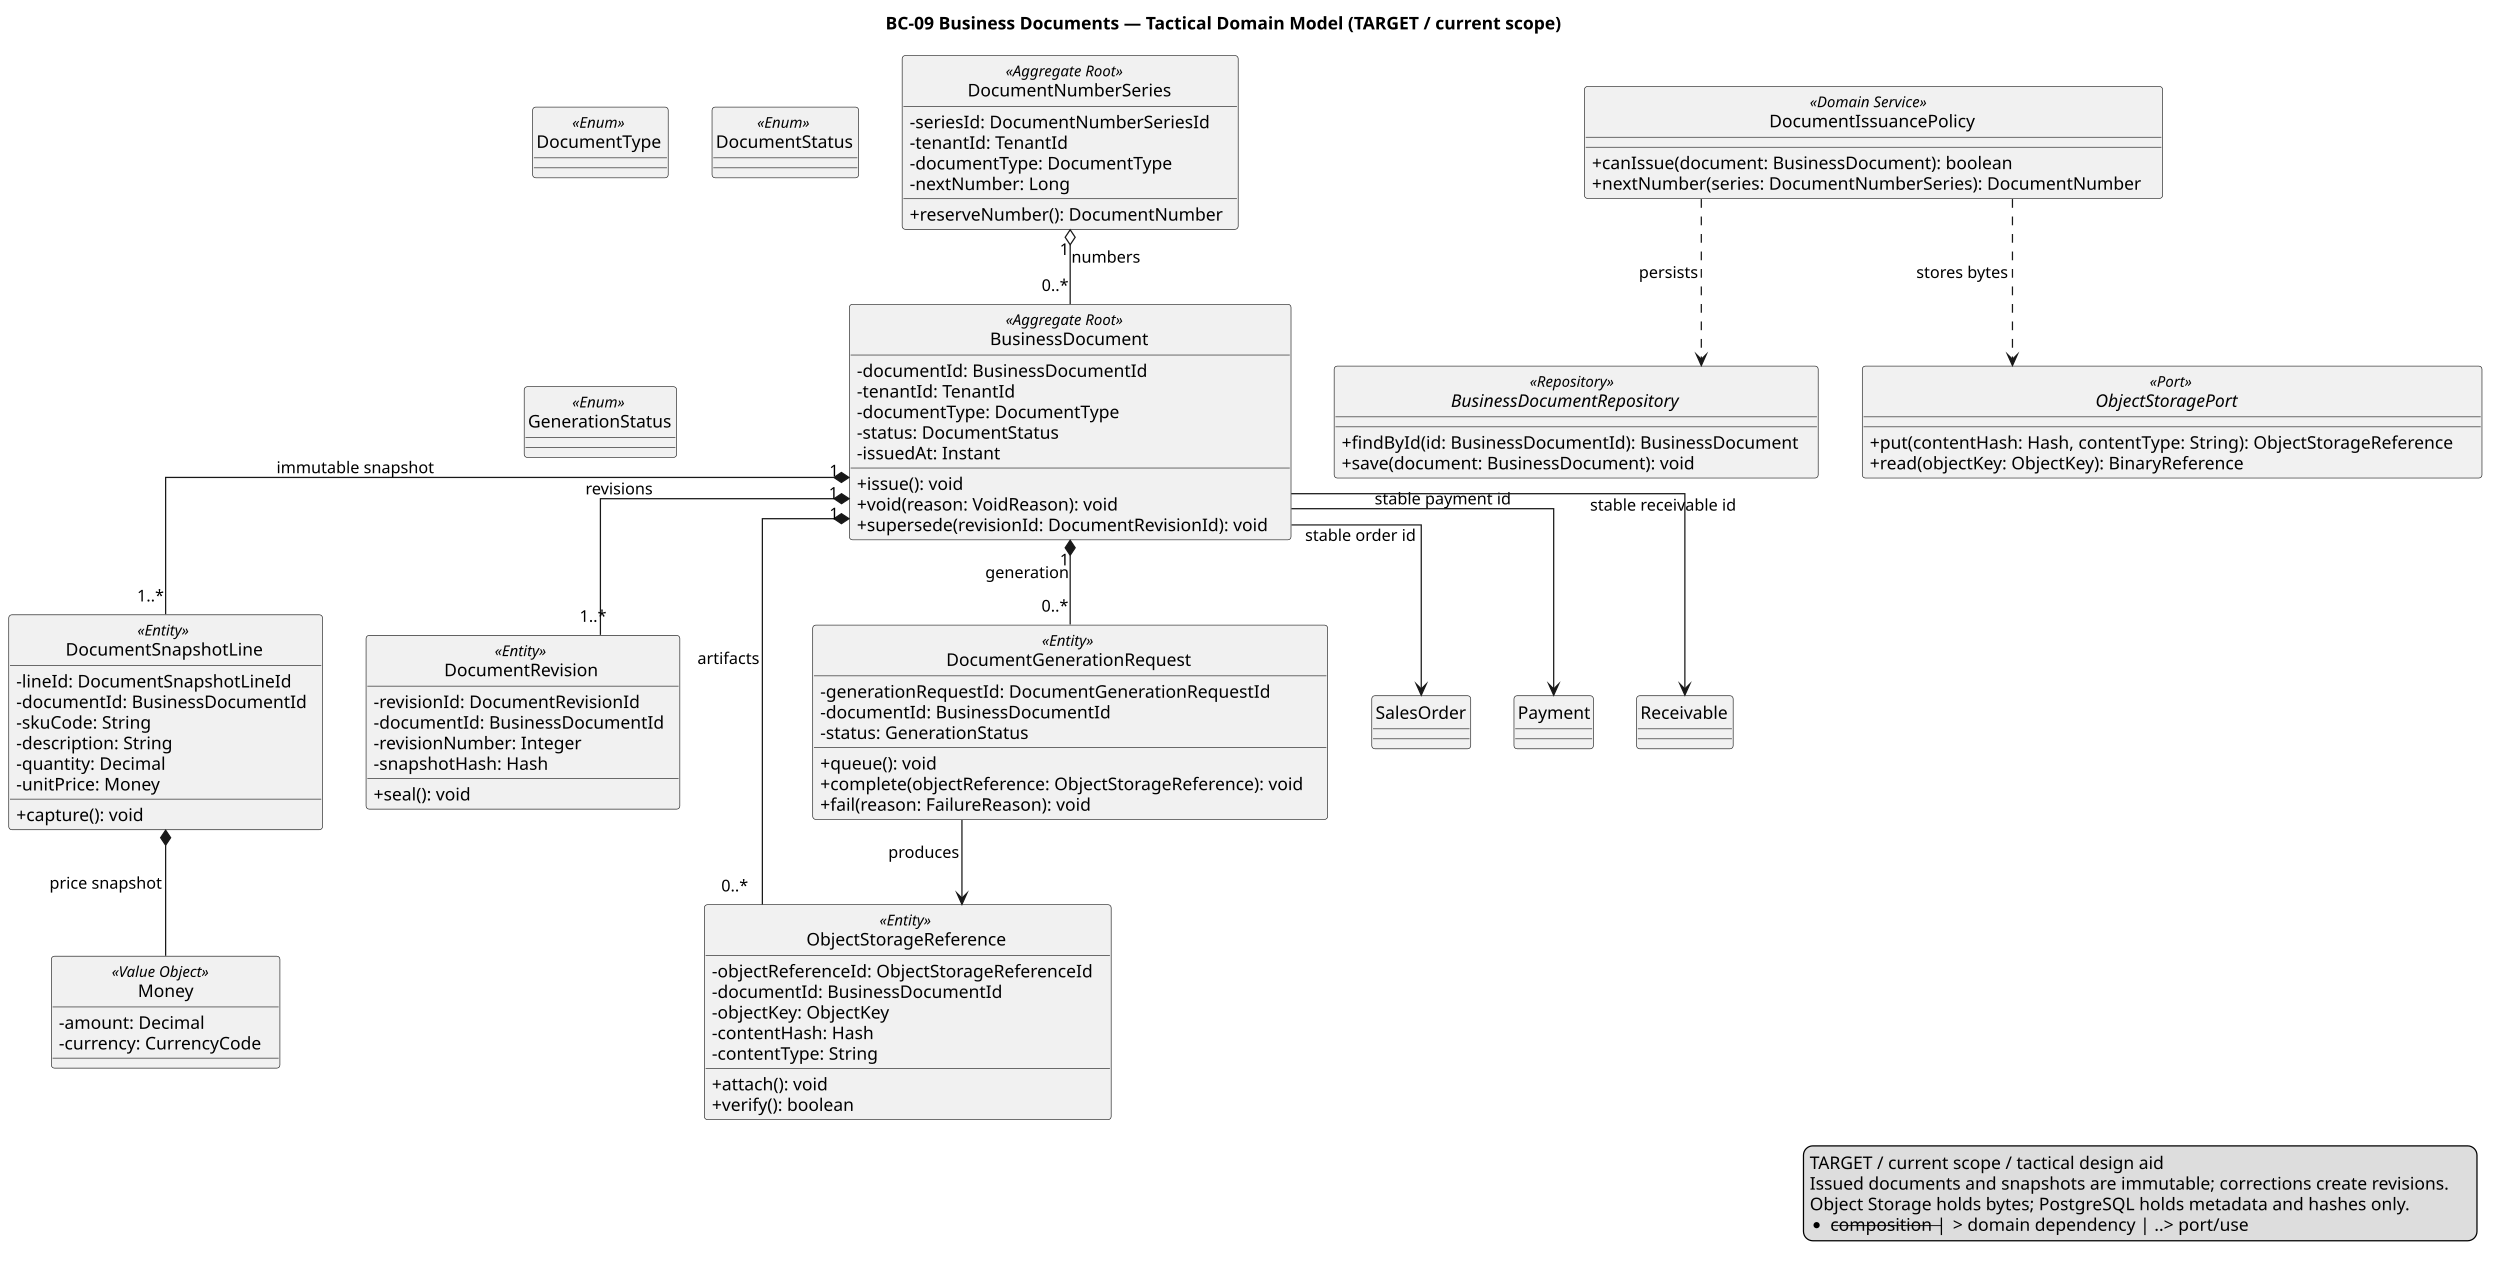
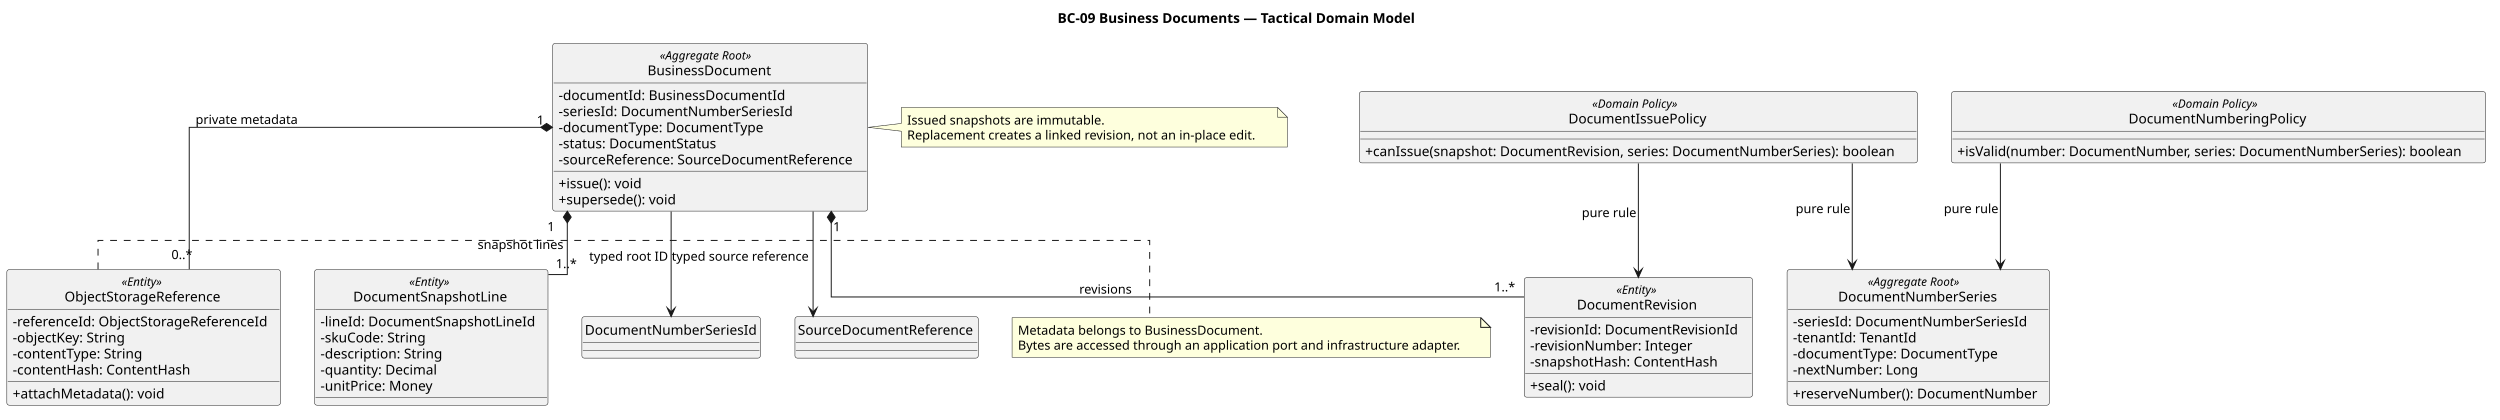
- <svg xmlns="http://www.w3.org/2000/svg" contentStyleType="text/css" data-diagram-type="CLASS" height="1012px" preserveAspectRatio="none" style="width:2001px;height:1012px;background:#FFFFFF;" version="1.1" viewBox="0 0 2001 1012" width="2001px" zoomAndPan="magnify">
+ <svg xmlns="http://www.w3.org/2000/svg" contentStyleType="text/css" data-diagram-type="CLASS" height="430px" preserveAspectRatio="none" style="width:2564px;height:430px;background:#FFFFFF;" version="1.1" viewBox="0 0 2564 430" width="2564px" zoomAndPan="magnify">
  <defs />
  <g>
    <g class="title" data-source-line="1">
-       <text fill="#000000" font-family="sans-serif" font-size="14" font-weight="700" lengthAdjust="spacing" textLength="577.049" x="708.761" y="23.535">BC-09 Business Documents — Tactical Domain Model (TARGET / current scope)</text>
+       <text fill="#000000" font-family="sans-serif" font-size="14" font-weight="700" lengthAdjust="spacing" textLength="387.933" x="1084.63" y="23.535">BC-09 Business Documents — Tactical Domain Model</text>
    </g>
-     <g class="entity" data-qualified-name="DocumentNumberSeries" data-source-line="7" id="ent0001">
-       <rect fill="#F1F1F1" height="139.062" rx="2.5" ry="2.5" style="stroke:#181818;stroke-width:0.5;" width="268.956" x="722.09" y="44.488" />
-       <text fill="#000000" font-family="sans-serif" font-size="12" font-style="italic" lengthAdjust="spacing" textLength="103.312" x="804.912" y="61.09">«Aggregate Root»</text>
-       <text fill="#000000" font-family="sans-serif" font-size="14" lengthAdjust="spacing" textLength="164.233" x="774.451" y="77.156">DocumentNumberSeries</text>
-       <line style="stroke:#181818;stroke-width:0.5;" x1="723.09" x2="990.046" y1="85.109" y2="85.109" />
-       <text fill="#000000" font-family="sans-serif" font-size="14" lengthAdjust="spacing" textLength="246.531" x="728.09" y="102.644">-seriesId: DocumentNumberSeriesId</text>
-       <text fill="#000000" font-family="sans-serif" font-size="14" lengthAdjust="spacing" textLength="133.027" x="728.09" y="119.133">-tenantId: TenantId</text>
-       <text fill="#000000" font-family="sans-serif" font-size="14" lengthAdjust="spacing" textLength="220.322" x="728.09" y="135.621">-documentType: DocumentType</text>
-       <text fill="#000000" font-family="sans-serif" font-size="14" lengthAdjust="spacing" textLength="135.194" x="728.09" y="152.109">-nextNumber: Long</text>
-       <line style="stroke:#181818;stroke-width:0.5;" x1="723.09" x2="990.046" y1="159.062" y2="159.062" />
-       <text fill="#000000" font-family="sans-serif" font-size="14" lengthAdjust="spacing" textLength="256.956" x="728.09" y="176.598">+reserveNumber(): DocumentNumber</text>
+     <g class="entity" data-qualified-name="BusinessDocument" data-source-line="7" id="ent0001">
+       <rect fill="#F1F1F1" height="172.039" rx="2.5" ry="2.5" style="stroke:#181818;stroke-width:0.5;" width="322.926" x="566.85" y="44.488" />
+       <text fill="#000000" font-family="sans-serif" font-size="12" font-style="italic" lengthAdjust="spacing" textLength="103.312" x="676.657" y="61.09">«Aggregate Root»</text>
+       <text fill="#000000" font-family="sans-serif" font-size="14" lengthAdjust="spacing" textLength="128.427" x="664.1" y="77.156">BusinessDocument</text>
+       <line style="stroke:#181818;stroke-width:0.5;" x1="567.85" x2="888.776" y1="85.109" y2="85.109" />
+       <text fill="#000000" font-family="sans-serif" font-size="14" lengthAdjust="spacing" textLength="239.142" x="572.85" y="102.644">-documentId: BusinessDocumentId</text>
+       <text fill="#000000" font-family="sans-serif" font-size="14" lengthAdjust="spacing" textLength="246.531" x="572.85" y="119.133">-seriesId: DocumentNumberSeriesId</text>
+       <text fill="#000000" font-family="sans-serif" font-size="14" lengthAdjust="spacing" textLength="220.322" x="572.85" y="135.621">-documentType: DocumentType</text>
+       <text fill="#000000" font-family="sans-serif" font-size="14" lengthAdjust="spacing" textLength="169.435" x="572.85" y="152.109">-status: DocumentStatus</text>
+       <text fill="#000000" font-family="sans-serif" font-size="14" lengthAdjust="spacing" textLength="310.926" x="572.85" y="168.598">-sourceReference: SourceDocumentReference</text>
+       <line style="stroke:#181818;stroke-width:0.5;" x1="567.85" x2="888.776" y1="175.551" y2="175.551" />
+       <text fill="#000000" font-family="sans-serif" font-size="14" lengthAdjust="spacing" textLength="92.606" x="572.85" y="193.086">+issue(): void</text>
+       <text fill="#000000" font-family="sans-serif" font-size="14" lengthAdjust="spacing" textLength="127.511" x="572.85" y="209.574">+supersede(): void</text>
    </g>
-     <g class="entity" data-qualified-name="BusinessDocument" data-source-line="15" id="ent0002">
-       <rect fill="#F1F1F1" height="188.527" rx="2.5" ry="2.5" style="stroke:#181818;stroke-width:0.5;" width="353.51" x="679.82" y="243.548" />
-       <text fill="#000000" font-family="sans-serif" font-size="12" font-style="italic" lengthAdjust="spacing" textLength="103.312" x="804.919" y="260.15">«Aggregate Root»</text>
-       <text fill="#000000" font-family="sans-serif" font-size="14" lengthAdjust="spacing" textLength="128.427" x="792.361" y="276.216">BusinessDocument</text>
-       <line style="stroke:#181818;stroke-width:0.5;" x1="680.82" x2="1032.33" y1="284.169" y2="284.169" />
-       <text fill="#000000" font-family="sans-serif" font-size="14" lengthAdjust="spacing" textLength="239.142" x="685.82" y="301.704">-documentId: BusinessDocumentId</text>
-       <text fill="#000000" font-family="sans-serif" font-size="14" lengthAdjust="spacing" textLength="133.027" x="685.82" y="318.193">-tenantId: TenantId</text>
-       <text fill="#000000" font-family="sans-serif" font-size="14" lengthAdjust="spacing" textLength="220.322" x="685.82" y="334.681">-documentType: DocumentType</text>
-       <text fill="#000000" font-family="sans-serif" font-size="14" lengthAdjust="spacing" textLength="169.435" x="685.82" y="351.169">-status: DocumentStatus</text>
-       <text fill="#000000" font-family="sans-serif" font-size="14" lengthAdjust="spacing" textLength="122.227" x="685.82" y="367.658">-issuedAt: Instant</text>
-       <line style="stroke:#181818;stroke-width:0.5;" x1="680.82" x2="1032.33" y1="374.611" y2="374.611" />
-       <text fill="#000000" font-family="sans-serif" font-size="14" lengthAdjust="spacing" textLength="92.606" x="685.82" y="392.146">+issue(): void</text>
-       <text fill="#000000" font-family="sans-serif" font-size="14" lengthAdjust="spacing" textLength="220.466" x="685.82" y="408.634">+void(reason: VoidReason): void</text>
-       <text fill="#000000" font-family="sans-serif" font-size="14" lengthAdjust="spacing" textLength="341.51" x="685.82" y="425.123">+supersede(revisionId: DocumentRevisionId): void</text>
+     <g class="entity" data-qualified-name="DocumentSnapshotLine" data-source-line="17" id="ent0002">
+       <rect fill="#F1F1F1" height="139.062" rx="2.5" ry="2.5" style="stroke:#181818;stroke-width:0.5;" width="239.404" x="322.61" y="276.528" />
+       <text fill="#000000" font-family="sans-serif" font-size="12" font-style="italic" lengthAdjust="spacing" textLength="45.24" x="419.692" y="293.13">«Entity»</text>
+       <text fill="#000000" font-family="sans-serif" font-size="14" lengthAdjust="spacing" textLength="160.173" x="362.226" y="309.196">DocumentSnapshotLine</text>
+       <line style="stroke:#181818;stroke-width:0.5;" x1="323.61" x2="561.014" y1="317.149" y2="317.149" />
+       <text fill="#000000" font-family="sans-serif" font-size="14" lengthAdjust="spacing" textLength="227.404" x="328.61" y="334.685">-lineId: DocumentSnapshotLineId</text>
+       <text fill="#000000" font-family="sans-serif" font-size="14" lengthAdjust="spacing" textLength="115.835" x="328.61" y="351.173">-skuCode: String</text>
+       <text fill="#000000" font-family="sans-serif" font-size="14" lengthAdjust="spacing" textLength="133.007" x="328.61" y="367.661">-description: String</text>
+       <text fill="#000000" font-family="sans-serif" font-size="14" lengthAdjust="spacing" textLength="127.066" x="328.61" y="384.149">-quantity: Decimal</text>
+       <text fill="#000000" font-family="sans-serif" font-size="14" lengthAdjust="spacing" textLength="120.565" x="328.61" y="400.638">-unitPrice: Money</text>
+       <line style="stroke:#181818;stroke-width:0.5;" x1="323.61" x2="561.014" y1="407.591" y2="407.591" />
    </g>
-     <g class="entity" data-qualified-name="DocumentSnapshotLine" data-source-line="26" id="ent0003">
-       <rect fill="#F1F1F1" height="172.039" rx="2.5" ry="2.5" style="stroke:#181818;stroke-width:0.5;" width="251.142" x="7" y="492.078" />
-       <text fill="#000000" font-family="sans-serif" font-size="12" font-style="italic" lengthAdjust="spacing" textLength="45.24" x="109.951" y="508.68">«Entity»</text>
-       <text fill="#000000" font-family="sans-serif" font-size="14" lengthAdjust="spacing" textLength="160.173" x="52.484" y="524.746">DocumentSnapshotLine</text>
-       <line style="stroke:#181818;stroke-width:0.5;" x1="8" x2="257.142" y1="532.699" y2="532.699" />
-       <text fill="#000000" font-family="sans-serif" font-size="14" lengthAdjust="spacing" textLength="227.404" x="13" y="550.235">-lineId: DocumentSnapshotLineId</text>
-       <text fill="#000000" font-family="sans-serif" font-size="14" lengthAdjust="spacing" textLength="239.142" x="13" y="566.723">-documentId: BusinessDocumentId</text>
-       <text fill="#000000" font-family="sans-serif" font-size="14" lengthAdjust="spacing" textLength="115.835" x="13" y="583.211">-skuCode: String</text>
-       <text fill="#000000" font-family="sans-serif" font-size="14" lengthAdjust="spacing" textLength="133.007" x="13" y="599.699">-description: String</text>
-       <text fill="#000000" font-family="sans-serif" font-size="14" lengthAdjust="spacing" textLength="127.066" x="13" y="616.188">-quantity: Decimal</text>
-       <text fill="#000000" font-family="sans-serif" font-size="14" lengthAdjust="spacing" textLength="120.565" x="13" y="632.676">-unitPrice: Money</text>
-       <line style="stroke:#181818;stroke-width:0.5;" x1="8" x2="257.142" y1="639.629" y2="639.629" />
-       <text fill="#000000" font-family="sans-serif" font-size="14" lengthAdjust="spacing" textLength="108.965" x="13" y="657.164">+capture(): void</text>
+     <g class="entity" data-qualified-name="DocumentRevision" data-source-line="25" id="ent0003">
+       <rect fill="#F1F1F1" height="122.574" rx="2.5" ry="2.5" style="stroke:#181818;stroke-width:0.5;" width="234.1" x="1563.26" y="284.768" />
+       <text fill="#000000" font-family="sans-serif" font-size="12" font-style="italic" lengthAdjust="spacing" textLength="45.24" x="1657.69" y="301.37">«Entity»</text>
+       <text fill="#000000" font-family="sans-serif" font-size="14" lengthAdjust="spacing" textLength="126.157" x="1617.231" y="317.436">DocumentRevision</text>
+       <line style="stroke:#181818;stroke-width:0.5;" x1="1564.26" x2="1796.36" y1="325.389" y2="325.389" />
+       <text fill="#000000" font-family="sans-serif" font-size="14" lengthAdjust="spacing" textLength="222.1" x="1569.26" y="342.925">-revisionId: DocumentRevisionId</text>
+       <text fill="#000000" font-family="sans-serif" font-size="14" lengthAdjust="spacing" textLength="172.71" x="1569.26" y="359.413">-revisionNumber: Integer</text>
+       <text fill="#000000" font-family="sans-serif" font-size="14" lengthAdjust="spacing" textLength="200.614" x="1569.26" y="375.901">-snapshotHash: ContentHash</text>
+       <line style="stroke:#181818;stroke-width:0.5;" x1="1564.26" x2="1796.36" y1="382.854" y2="382.854" />
+       <text fill="#000000" font-family="sans-serif" font-size="14" lengthAdjust="spacing" textLength="84.513" x="1569.26" y="400.389">+seal(): void</text>
    </g>
-     <g class="entity" data-qualified-name="DocumentRevision" data-source-line="36" id="ent0004">
-       <rect fill="#F1F1F1" height="139.062" rx="2.5" ry="2.5" style="stroke:#181818;stroke-width:0.5;" width="251.142" x="293" y="508.568" />
-       <text fill="#000000" font-family="sans-serif" font-size="12" font-style="italic" lengthAdjust="spacing" textLength="45.24" x="395.951" y="525.17">«Entity»</text>
-       <text fill="#000000" font-family="sans-serif" font-size="14" lengthAdjust="spacing" textLength="126.157" x="355.492" y="541.236">DocumentRevision</text>
-       <line style="stroke:#181818;stroke-width:0.5;" x1="294" x2="543.142" y1="549.189" y2="549.189" />
-       <text fill="#000000" font-family="sans-serif" font-size="14" lengthAdjust="spacing" textLength="222.1" x="299" y="566.725">-revisionId: DocumentRevisionId</text>
-       <text fill="#000000" font-family="sans-serif" font-size="14" lengthAdjust="spacing" textLength="239.142" x="299" y="583.213">-documentId: BusinessDocumentId</text>
-       <text fill="#000000" font-family="sans-serif" font-size="14" lengthAdjust="spacing" textLength="172.71" x="299" y="599.701">-revisionNumber: Integer</text>
-       <text fill="#000000" font-family="sans-serif" font-size="14" lengthAdjust="spacing" textLength="146.679" x="299" y="616.189">-snapshotHash: Hash</text>
-       <line style="stroke:#181818;stroke-width:0.5;" x1="294" x2="543.142" y1="623.143" y2="623.143" />
-       <text fill="#000000" font-family="sans-serif" font-size="14" lengthAdjust="spacing" textLength="84.513" x="299" y="640.678">+seal(): void</text>
+     <g class="entity" data-qualified-name="ObjectStorageReference" data-source-line="32" id="ent0004">
+       <rect fill="#F1F1F1" height="139.062" rx="2.5" ry="2.5" style="stroke:#181818;stroke-width:0.5;" width="280.618" x="7" y="276.528" />
+       <text fill="#000000" font-family="sans-serif" font-size="12" font-style="italic" lengthAdjust="spacing" textLength="45.24" x="124.689" y="293.13">«Entity»</text>
+       <text fill="#000000" font-family="sans-serif" font-size="14" lengthAdjust="spacing" textLength="162.306" x="66.156" y="309.196">ObjectStorageReference</text>
+       <line style="stroke:#181818;stroke-width:0.5;" x1="8" x2="286.618" y1="317.149" y2="317.149" />
+       <text fill="#000000" font-family="sans-serif" font-size="14" lengthAdjust="spacing" textLength="268.618" x="13" y="334.685">-referenceId: ObjectStorageReferenceId</text>
+       <text fill="#000000" font-family="sans-serif" font-size="14" lengthAdjust="spacing" textLength="123.061" x="13" y="351.173">-objectKey: String</text>
+       <text fill="#000000" font-family="sans-serif" font-size="14" lengthAdjust="spacing" textLength="141.128" x="13" y="367.661">-contentType: String</text>
+       <text fill="#000000" font-family="sans-serif" font-size="14" lengthAdjust="spacing" textLength="190.005" x="13" y="384.149">-contentHash: ContentHash</text>
+       <line style="stroke:#181818;stroke-width:0.5;" x1="8" x2="286.618" y1="391.103" y2="391.103" />
+       <text fill="#000000" font-family="sans-serif" font-size="14" lengthAdjust="spacing" textLength="161.93" x="13" y="408.638">+attachMetadata(): void</text>
    </g>
-     <g class="entity" data-qualified-name="ObjectStorageReference" data-source-line="44" id="ent0005">
-       <rect fill="#F1F1F1" height="172.039" rx="2.5" ry="2.5" style="stroke:#181818;stroke-width:0.5;" width="325.619" x="563.76" y="724.118" />
-       <text fill="#000000" font-family="sans-serif" font-size="12" font-style="italic" lengthAdjust="spacing" textLength="45.24" x="703.949" y="740.72">«Entity»</text>
-       <text fill="#000000" font-family="sans-serif" font-size="14" lengthAdjust="spacing" textLength="162.306" x="645.417" y="756.786">ObjectStorageReference</text>
-       <line style="stroke:#181818;stroke-width:0.5;" x1="564.76" x2="888.379" y1="764.739" y2="764.739" />
-       <text fill="#000000" font-family="sans-serif" font-size="14" lengthAdjust="spacing" textLength="313.619" x="569.76" y="782.274">-objectReferenceId: ObjectStorageReferenceId</text>
-       <text fill="#000000" font-family="sans-serif" font-size="14" lengthAdjust="spacing" textLength="239.142" x="569.76" y="798.763">-documentId: BusinessDocumentId</text>
-       <text fill="#000000" font-family="sans-serif" font-size="14" lengthAdjust="spacing" textLength="151.498" x="569.76" y="815.251">-objectKey: ObjectKey</text>
-       <text fill="#000000" font-family="sans-serif" font-size="14" lengthAdjust="spacing" textLength="136.069" x="569.76" y="831.739">-contentHash: Hash</text>
-       <text fill="#000000" font-family="sans-serif" font-size="14" lengthAdjust="spacing" textLength="141.128" x="569.76" y="848.228">-contentType: String</text>
-       <line style="stroke:#181818;stroke-width:0.5;" x1="564.76" x2="888.379" y1="855.181" y2="855.181" />
-       <text fill="#000000" font-family="sans-serif" font-size="14" lengthAdjust="spacing" textLength="99.593" x="569.76" y="872.716">+attach(): void</text>
-       <text fill="#000000" font-family="sans-serif" font-size="14" lengthAdjust="spacing" textLength="120.654" x="569.76" y="889.204">+verify(): boolean</text>
+     <g class="entity" data-qualified-name="DocumentNumberSeries" data-source-line="40" id="ent0005">
+       <rect fill="#F1F1F1" height="139.062" rx="2.5" ry="2.5" style="stroke:#181818;stroke-width:0.5;" width="268.956" x="1832.83" y="276.528" />
+       <text fill="#000000" font-family="sans-serif" font-size="12" font-style="italic" lengthAdjust="spacing" textLength="103.312" x="1915.652" y="293.13">«Aggregate Root»</text>
+       <text fill="#000000" font-family="sans-serif" font-size="14" lengthAdjust="spacing" textLength="164.233" x="1885.191" y="309.196">DocumentNumberSeries</text>
+       <line style="stroke:#181818;stroke-width:0.5;" x1="1833.83" x2="2100.786" y1="317.149" y2="317.149" />
+       <text fill="#000000" font-family="sans-serif" font-size="14" lengthAdjust="spacing" textLength="246.531" x="1838.83" y="334.685">-seriesId: DocumentNumberSeriesId</text>
+       <text fill="#000000" font-family="sans-serif" font-size="14" lengthAdjust="spacing" textLength="133.027" x="1838.83" y="351.173">-tenantId: TenantId</text>
+       <text fill="#000000" font-family="sans-serif" font-size="14" lengthAdjust="spacing" textLength="220.322" x="1838.83" y="367.661">-documentType: DocumentType</text>
+       <text fill="#000000" font-family="sans-serif" font-size="14" lengthAdjust="spacing" textLength="135.194" x="1838.83" y="384.149">-nextNumber: Long</text>
+       <line style="stroke:#181818;stroke-width:0.5;" x1="1833.83" x2="2100.786" y1="391.103" y2="391.103" />
+       <text fill="#000000" font-family="sans-serif" font-size="14" lengthAdjust="spacing" textLength="256.956" x="1838.83" y="408.638">+reserveNumber(): DocumentNumber</text>
    </g>
-     <g class="entity" data-qualified-name="DocumentGenerationRequest" data-source-line="54" id="ent0006">
-       <rect fill="#F1F1F1" height="155.551" rx="2.5" ry="2.5" style="stroke:#181818;stroke-width:0.5;" width="412.162" x="650.49" y="500.328" />
-       <text fill="#000000" font-family="sans-serif" font-size="12" font-style="italic" lengthAdjust="spacing" textLength="45.24" x="833.951" y="516.93">«Entity»</text>
-       <text fill="#000000" font-family="sans-serif" font-size="14" lengthAdjust="spacing" textLength="198.502" x="757.32" y="532.996">DocumentGenerationRequest</text>
-       <line style="stroke:#181818;stroke-width:0.5;" x1="651.49" x2="1061.652" y1="540.949" y2="540.949" />
-       <text fill="#000000" font-family="sans-serif" font-size="14" lengthAdjust="spacing" textLength="368.525" x="656.49" y="558.485">-generationRequestId: DocumentGenerationRequestId</text>
-       <text fill="#000000" font-family="sans-serif" font-size="14" lengthAdjust="spacing" textLength="239.142" x="656.49" y="574.973">-documentId: BusinessDocumentId</text>
-       <text fill="#000000" font-family="sans-serif" font-size="14" lengthAdjust="spacing" textLength="174.132" x="656.49" y="591.461">-status: GenerationStatus</text>
-       <line style="stroke:#181818;stroke-width:0.5;" x1="651.49" x2="1061.652" y1="598.414" y2="598.414" />
-       <text fill="#000000" font-family="sans-serif" font-size="14" lengthAdjust="spacing" textLength="99.586" x="656.49" y="615.949">+queue(): void</text>
-       <text fill="#000000" font-family="sans-serif" font-size="14" lengthAdjust="spacing" textLength="400.162" x="656.49" y="632.438">+complete(objectReference: ObjectStorageReference): void</text>
-       <text fill="#000000" font-family="sans-serif" font-size="14" lengthAdjust="spacing" textLength="227.671" x="656.49" y="648.926">+fail(reason: FailureReason): void</text>
+     <g class="entity" data-qualified-name="DocumentIssuePolicy" data-source-line="48" id="ent0006">
+       <rect fill="#F1F1F1" height="73.109" rx="2.5" ry="2.5" style="stroke:#181818;stroke-width:0.5;" width="572.403" x="1394.11" y="93.948" />
+       <text fill="#000000" font-family="sans-serif" font-size="12" font-style="italic" lengthAdjust="spacing" textLength="94.834" x="1632.895" y="110.55">«Domain Policy»</text>
+       <text fill="#000000" font-family="sans-serif" font-size="14" lengthAdjust="spacing" textLength="143.452" x="1608.586" y="126.616">DocumentIssuePolicy</text>
+       <line style="stroke:#181818;stroke-width:0.5;" x1="1395.11" x2="1965.513" y1="134.569" y2="134.569" />
+       <line style="stroke:#181818;stroke-width:0.5;" x1="1395.11" x2="1965.513" y1="142.569" y2="142.569" />
+       <text fill="#000000" font-family="sans-serif" font-size="14" lengthAdjust="spacing" textLength="560.403" x="1400.11" y="160.105">+canIssue(snapshot: DocumentRevision, series: DocumentNumberSeries): boolean</text>
    </g>
-     <g class="entity" data-qualified-name="DocumentIssuancePolicy" data-source-line="63" id="ent0007">
-       <rect fill="#F1F1F1" height="89.598" rx="2.5" ry="2.5" style="stroke:#181818;stroke-width:0.5;" width="462.769" x="1268.19" y="69.218" />
-       <text fill="#000000" font-family="sans-serif" font-size="12" font-style="italic" lengthAdjust="spacing" textLength="102.047" x="1448.551" y="85.82">«Domain Service»</text>
-       <text fill="#000000" font-family="sans-serif" font-size="14" lengthAdjust="spacing" textLength="167.043" x="1416.053" y="101.886">DocumentIssuancePolicy</text>
-       <line style="stroke:#181818;stroke-width:0.5;" x1="1269.19" x2="1729.959" y1="109.839" y2="109.839" />
-       <line style="stroke:#181818;stroke-width:0.5;" x1="1269.19" x2="1729.959" y1="117.839" y2="117.839" />
-       <text fill="#000000" font-family="sans-serif" font-size="14" lengthAdjust="spacing" textLength="347.108" x="1274.19" y="135.375">+canIssue(document: BusinessDocument): boolean</text>
-       <text fill="#000000" font-family="sans-serif" font-size="14" lengthAdjust="spacing" textLength="450.769" x="1274.19" y="151.863">+nextNumber(series: DocumentNumberSeries): DocumentNumber</text>
+     <g class="entity" data-qualified-name="DocumentNumberingPolicy" data-source-line="52" id="ent0007">
+       <rect fill="#F1F1F1" height="73.109" rx="2.5" ry="2.5" style="stroke:#181818;stroke-width:0.5;" width="547.773" x="2001.42" y="93.948" />
+       <text fill="#000000" font-family="sans-serif" font-size="12" font-style="italic" lengthAdjust="spacing" textLength="94.834" x="2227.89" y="110.55">«Domain Policy»</text>
+       <text fill="#000000" font-family="sans-serif" font-size="14" lengthAdjust="spacing" textLength="184.564" x="2183.025" y="126.616">DocumentNumberingPolicy</text>
+       <line style="stroke:#181818;stroke-width:0.5;" x1="2002.42" x2="2548.193" y1="134.569" y2="134.569" />
+       <line style="stroke:#181818;stroke-width:0.5;" x1="2002.42" x2="2548.193" y1="142.569" y2="142.569" />
+       <text fill="#000000" font-family="sans-serif" font-size="14" lengthAdjust="spacing" textLength="535.773" x="2007.42" y="160.105">+isValid(number: DocumentNumber, series: DocumentNumberSeries): boolean</text>
    </g>
-     <g class="entity" data-qualified-name="Money" data-source-line="68" id="ent0008">
-       <rect fill="#F1F1F1" height="89.598" rx="2.5" ry="2.5" style="stroke:#181818;stroke-width:0.5;" width="182.953" x="41.09" y="765.338" />
-       <text fill="#000000" font-family="sans-serif" font-size="12" font-style="italic" lengthAdjust="spacing" textLength="86.291" x="89.421" y="781.94">«Value Object»</text>
-       <text fill="#000000" font-family="sans-serif" font-size="14" lengthAdjust="spacing" textLength="44.461" x="110.336" y="798.006">Money</text>
-       <line style="stroke:#181818;stroke-width:0.5;" x1="42.09" x2="223.043" y1="805.959" y2="805.959" />
-       <text fill="#000000" font-family="sans-serif" font-size="14" lengthAdjust="spacing" textLength="123.327" x="47.09" y="823.495">-amount: Decimal</text>
-       <text fill="#000000" font-family="sans-serif" font-size="14" lengthAdjust="spacing" textLength="170.953" x="47.09" y="839.983">-currency: CurrencyCode</text>
-       <line style="stroke:#181818;stroke-width:0.5;" x1="42.09" x2="223.043" y1="846.936" y2="846.936" />
+     <g class="entity" data-qualified-name="DocumentNumberSeriesId" data-source-line="59" id="ent0011">
+       <rect fill="#F1F1F1" height="42.488" rx="2.5" ry="2.5" style="stroke:#181818;stroke-width:0.5;" width="183.078" x="596.77" y="324.808" />
+       <text fill="#000000" font-family="sans-serif" font-size="14" lengthAdjust="spacing" textLength="177.078" x="599.77" y="343.343">DocumentNumberSeriesId</text>
+       <line style="stroke:#181818;stroke-width:0.5;" x1="597.77" x2="778.848" y1="351.297" y2="351.297" />
+       <line style="stroke:#181818;stroke-width:0.5;" x1="597.77" x2="778.848" y1="359.297" y2="359.297" />
    </g>
-     <g class="entity" data-qualified-name="BusinessDocumentRepository" data-source-line="73" id="ent0009">
-       <rect fill="#F1F1F1" height="89.598" rx="2.5" ry="2.5" style="stroke:#181818;stroke-width:0.5;" width="387.416" x="1067.86" y="293.018" />
-       <text fill="#000000" font-family="sans-serif" font-size="12" font-style="italic" lengthAdjust="spacing" textLength="74.397" x="1224.37" y="309.62">«Repository»</text>
-       <text fill="#000000" font-family="sans-serif" font-size="14" font-style="italic" lengthAdjust="spacing" textLength="200.553" x="1161.292" y="325.686">BusinessDocumentRepository</text>
-       <line style="stroke:#181818;stroke-width:0.5;" x1="1068.86" x2="1454.276" y1="333.639" y2="333.639" />
-       <line style="stroke:#181818;stroke-width:0.5;" x1="1068.86" x2="1454.276" y1="341.639" y2="341.639" />
-       <text fill="#000000" font-family="sans-serif" font-size="14" lengthAdjust="spacing" textLength="375.416" x="1073.86" y="359.175">+findById(id: BusinessDocumentId): BusinessDocument</text>
-       <text fill="#000000" font-family="sans-serif" font-size="14" lengthAdjust="spacing" textLength="293.063" x="1073.86" y="375.663">+save(document: BusinessDocument): void</text>
+     <g class="entity" data-qualified-name="SourceDocumentReference" data-source-line="60" id="ent0013">
+       <rect fill="#F1F1F1" height="42.488" rx="2.5" ry="2.5" style="stroke:#181818;stroke-width:0.5;" width="188.055" x="815.28" y="324.808" />
+       <text fill="#000000" font-family="sans-serif" font-size="14" lengthAdjust="spacing" textLength="182.055" x="818.28" y="343.343">SourceDocumentReference</text>
+       <line style="stroke:#181818;stroke-width:0.5;" x1="816.28" x2="1002.335" y1="351.297" y2="351.297" />
+       <line style="stroke:#181818;stroke-width:0.5;" x1="816.28" x2="1002.335" y1="359.297" y2="359.297" />
    </g>
-     <g class="entity" data-qualified-name="ObjectStoragePort" data-source-line="78" id="ent0010">
-       <rect fill="#F1F1F1" height="89.598" rx="2.5" ry="2.5" style="stroke:#181818;stroke-width:0.5;" width="495.991" x="1490.58" y="293.018" />
-       <text fill="#000000" font-family="sans-serif" font-size="12" font-style="italic" lengthAdjust="spacing" textLength="35.977" x="1720.587" y="309.62">«Port»</text>
-       <text fill="#000000" font-family="sans-serif" font-size="14" font-style="italic" lengthAdjust="spacing" textLength="122.821" x="1677.165" y="325.686">ObjectStoragePort</text>
-       <line style="stroke:#181818;stroke-width:0.5;" x1="1491.58" x2="1985.571" y1="333.639" y2="333.639" />
-       <line style="stroke:#181818;stroke-width:0.5;" x1="1491.58" x2="1985.571" y1="341.639" y2="341.639" />
-       <text fill="#000000" font-family="sans-serif" font-size="14" lengthAdjust="spacing" textLength="483.991" x="1496.58" y="359.175">+put(contentHash: Hash, contentType: String): ObjectStorageReference</text>
-       <text fill="#000000" font-family="sans-serif" font-size="14" lengthAdjust="spacing" textLength="310.912" x="1496.58" y="375.663">+read(objectKey: ObjectKey): BinaryReference</text>
+     <g class="entity" data-qualified-name="GMN19" data-source-line="67" id="ent0020">
+       <path d="M1037.99,325.748 L1037.99,366.369 L1528.634,366.369 L1528.634,335.748 L1518.634,325.748 L1037.99,325.748" fill="#FEFFDD" style="stroke:#181818;stroke-width:0.5;" />
+       <path d="M1518.634,325.748 L1518.634,335.748 L1528.634,335.748 L1518.634,325.748" fill="#FEFFDD" style="stroke:#181818;stroke-width:1;" />
+       <text fill="#000000" font-family="sans-serif" font-size="13" lengthAdjust="spacing" textLength="256.407" x="1043.99" y="343.317">Metadata belongs to BusinessDocument.</text>
+       <text fill="#000000" font-family="sans-serif" font-size="13" lengthAdjust="spacing" textLength="469.644" x="1043.99" y="358.627">Bytes are accessed through an application port and infrastructure adapter.</text>
    </g>
-     <g class="entity" data-qualified-name="DocumentType" data-source-line="83" id="ent0011">
-       <rect fill="#F1F1F1" height="56.621" rx="2.5" ry="2.5" style="stroke:#181818;stroke-width:0.5;" width="108.519" x="426.31" y="85.708" />
-       <text fill="#000000" font-family="sans-serif" font-size="12" font-style="italic" lengthAdjust="spacing" textLength="45.176" x="457.981" y="102.31">«Enum»</text>
-       <text fill="#000000" font-family="sans-serif" font-size="14" lengthAdjust="spacing" textLength="102.519" x="429.31" y="118.376">DocumentType</text>
-       <line style="stroke:#181818;stroke-width:0.5;" x1="427.31" x2="533.829" y1="126.329" y2="126.329" />
-       <line style="stroke:#181818;stroke-width:0.5;" x1="427.31" x2="533.829" y1="134.329" y2="134.329" />
+     <g class="entity" data-qualified-name="GMN22" data-source-line="72" id="ent0023">
+       <path d="M924.36,110.198 L924.36,126.588 L890.27,130.588 L924.36,134.588 L924.36,150.819 A0,0 0 0 0 924.36,150.819 L1320.265,150.819 A0,0 0 0 0 1320.265,150.819 L1320.265,120.198 L1310.265,110.198 L924.36,110.198 A0,0 0 0 0 924.36,110.198" fill="#FEFFDD" style="stroke:#181818;stroke-width:0.5;" />
+       <path d="M1310.265,110.198 L1310.265,120.198 L1320.265,120.198 L1310.265,110.198" fill="#FEFFDD" style="stroke:#181818;stroke-width:0.5;" />
+       <text fill="#000000" font-family="sans-serif" font-size="13" lengthAdjust="spacing" textLength="208.235" x="930.36" y="127.767">Issued snapshots are immutable.</text>
+       <text fill="#000000" font-family="sans-serif" font-size="13" lengthAdjust="spacing" textLength="374.905" x="930.36" y="143.077">Replacement creates a linked revision, not an in-place edit.</text>
    </g>
-     <g class="entity" data-qualified-name="DocumentStatus" data-source-line="84" id="ent0012">
-       <rect fill="#F1F1F1" height="56.621" rx="2.5" ry="2.5" style="stroke:#181818;stroke-width:0.5;" width="117.31" x="569.92" y="85.708" />
-       <text fill="#000000" font-family="sans-serif" font-size="12" font-style="italic" lengthAdjust="spacing" textLength="45.176" x="605.987" y="102.31">«Enum»</text>
-       <text fill="#000000" font-family="sans-serif" font-size="14" lengthAdjust="spacing" textLength="111.31" x="572.92" y="118.376">DocumentStatus</text>
-       <line style="stroke:#181818;stroke-width:0.5;" x1="570.92" x2="686.23" y1="126.329" y2="126.329" />
-       <line style="stroke:#181818;stroke-width:0.5;" x1="570.92" x2="686.23" y1="134.329" y2="134.329" />
+     <g class="link" data-entity-1="ent0001" data-entity-2="ent0002" data-link-type="composition" data-source-line="56" id="lnk8">
+       <path codeLine="56" d="M581.81,228.638 C581.81,262.568 581.81,281.588 581.81,281.588 C581.81,281.588 574.15,281.588 562.41,281.588" fill="none" id="BusinessDocument-backto-DocumentSnapshotLine" style="stroke:#181818;stroke-width:1;" />
+       <polygon fill="#181818" points="581.81,216.638,577.81,222.638,581.81,228.638,585.81,222.638,581.81,216.638" style="stroke:#181818;stroke-width:1;stroke-linejoin:miter;stroke-miterlimit:10;" />
+       <text fill="#000000" font-family="sans-serif" font-size="13" lengthAdjust="spacing" textLength="91.165" x="489.81" y="255.377">snapshot lines</text>
+       <text fill="#000000" font-family="sans-serif" font-size="13" lengthAdjust="spacing" textLength="8.22" x="561.356" y="236.973">1</text>
+       <text fill="#000000" font-family="sans-serif" font-size="13" lengthAdjust="spacing" textLength="22.712" x="570.01" y="275.005">1..*</text>
    </g>
-     <g class="entity" data-qualified-name="GenerationStatus" data-source-line="85" id="ent0013">
-       <rect fill="#F1F1F1" height="56.621" rx="2.5" ry="2.5" style="stroke:#181818;stroke-width:0.5;" width="122.006" x="419.57" y="309.508" />
-       <text fill="#000000" font-family="sans-serif" font-size="12" font-style="italic" lengthAdjust="spacing" textLength="45.176" x="457.985" y="326.11">«Enum»</text>
-       <text fill="#000000" font-family="sans-serif" font-size="14" lengthAdjust="spacing" textLength="116.006" x="422.57" y="342.176">GenerationStatus</text>
-       <line style="stroke:#181818;stroke-width:0.5;" x1="420.57" x2="540.576" y1="350.129" y2="350.129" />
-       <line style="stroke:#181818;stroke-width:0.5;" x1="420.57" x2="540.576" y1="358.129" y2="358.129" />
+     <g class="link" data-entity-1="ent0001" data-entity-2="ent0003" data-link-type="composition" data-source-line="57" id="lnk9">
+       <path codeLine="57" d="M852.53,228.778 C852.53,272.558 852.53,304.588 852.53,304.588 C852.53,304.588 1334.67,304.588 1563.03,304.588" fill="none" id="BusinessDocument-backto-DocumentRevision" style="stroke:#181818;stroke-width:1;" />
+       <polygon fill="#181818" points="852.53,216.778,848.53,222.778,852.53,228.778,856.53,222.778,852.53,216.778" style="stroke:#181818;stroke-width:1;stroke-linejoin:miter;stroke-miterlimit:10;" />
+       <text fill="#000000" font-family="sans-serif" font-size="13" lengthAdjust="spacing" textLength="56.113" x="1106.87" y="301.157">revisions</text>
+       <text fill="#000000" font-family="sans-serif" font-size="13" lengthAdjust="spacing" textLength="8.22" x="854.495" y="237.125">1</text>
+       <text fill="#000000" font-family="sans-serif" font-size="13" lengthAdjust="spacing" textLength="22.712" x="1532.435" y="298.877">1..*</text>
    </g>
-     <g class="entity" data-qualified-name="SalesOrder" data-source-line="94" id="ent0021">
-       <rect fill="#F1F1F1" height="42.488" rx="2.5" ry="2.5" style="stroke:#181818;stroke-width:0.5;" width="79.199" x="1097.97" y="556.858" />
-       <text fill="#000000" font-family="sans-serif" font-size="14" lengthAdjust="spacing" textLength="73.199" x="1100.97" y="575.393">SalesOrder</text>
-       <line style="stroke:#181818;stroke-width:0.5;" x1="1098.97" x2="1176.169" y1="583.347" y2="583.347" />
-       <line style="stroke:#181818;stroke-width:0.5;" x1="1098.97" x2="1176.169" y1="591.347" y2="591.347" />
+     <g class="link" data-entity-1="ent0001" data-entity-2="ent0004" data-link-type="composition" data-source-line="58" id="lnk10">
+       <path codeLine="58" d="M554.57,130.588 C397.33,130.588 194.08,130.588 194.08,130.588 C194.08,130.588 194.08,213.188 194.08,276.098" fill="none" id="BusinessDocument-backto-ObjectStorageReference" style="stroke:#181818;stroke-width:1;" />
+       <polygon fill="#181818" points="566.57,130.588,560.57,126.588,554.57,130.588,560.57,134.588,566.57,130.588" style="stroke:#181818;stroke-width:1;stroke-linejoin:miter;stroke-miterlimit:10;" />
+       <text fill="#000000" font-family="sans-serif" font-size="13" lengthAdjust="spacing" textLength="106.209" x="200.57" y="127.157">private metadata</text>
+       <text fill="#000000" font-family="sans-serif" font-size="13" lengthAdjust="spacing" textLength="8.22" x="550.547" y="127.805">1</text>
+       <text fill="#000000" font-family="sans-serif" font-size="13" lengthAdjust="spacing" textLength="22.712" x="175.806" y="265.695">0..*</text>
    </g>
-     <g class="entity" data-qualified-name="Payment" data-source-line="95" id="ent0023">
-       <rect fill="#F1F1F1" height="42.488" rx="2.5" ry="2.5" style="stroke:#181818;stroke-width:0.5;" width="63.579" x="1211.78" y="556.858" />
-       <text fill="#000000" font-family="sans-serif" font-size="14" lengthAdjust="spacing" textLength="57.579" x="1214.78" y="575.393">Payment</text>
-       <line style="stroke:#181818;stroke-width:0.5;" x1="1212.78" x2="1274.359" y1="583.347" y2="583.347" />
-       <line style="stroke:#181818;stroke-width:0.5;" x1="1212.78" x2="1274.359" y1="591.347" y2="591.347" />
+     <g class="link" data-entity-1="ent0001" data-entity-2="ent0011" data-link-type="dependency" data-source-line="59" id="lnk12">
+       <path codeLine="59" d="M688.31,216.938 C688.31,256.288 688.31,294.598 688.31,319.728" fill="none" id="BusinessDocument-to-DocumentNumberSeriesId" style="stroke:#181818;stroke-width:1;" />
+       <polygon fill="#181818" points="688.31,324.728,692.31,315.728,688.31,319.728,684.31,315.728,688.31,324.728" style="stroke:#181818;stroke-width:1;stroke-linejoin:miter;stroke-miterlimit:10;" />
+       <text fill="#000000" font-family="sans-serif" font-size="13" lengthAdjust="spacing" textLength="83.123" x="604.31" y="267.397">typed root ID</text>
    </g>
-     <g class="entity" data-qualified-name="Receivable" data-source-line="96" id="ent0025">
-       <rect fill="#F1F1F1" height="42.488" rx="2.5" ry="2.5" style="stroke:#181818;stroke-width:0.5;" width="77.306" x="1309.92" y="556.858" />
-       <text fill="#000000" font-family="sans-serif" font-size="14" lengthAdjust="spacing" textLength="71.306" x="1312.92" y="575.393">Receivable</text>
-       <line style="stroke:#181818;stroke-width:0.5;" x1="1310.92" x2="1386.226" y1="583.347" y2="583.347" />
-       <line style="stroke:#181818;stroke-width:0.5;" x1="1310.92" x2="1386.226" y1="591.347" y2="591.347" />
+     <g class="link" data-entity-1="ent0001" data-entity-2="ent0013" data-link-type="dependency" data-source-line="60" id="lnk14">
+       <path codeLine="60" d="M833.9,216.938 C833.9,256.288 833.9,294.598 833.9,319.728" fill="none" id="BusinessDocument-to-SourceDocumentReference" style="stroke:#181818;stroke-width:1;" />
+       <polygon fill="#181818" points="833.9,324.728,837.9,315.728,833.9,319.728,829.9,315.728,833.9,324.728" style="stroke:#181818;stroke-width:1;stroke-linejoin:miter;stroke-miterlimit:10;" />
+       <text fill="#000000" font-family="sans-serif" font-size="13" lengthAdjust="spacing" textLength="144.504" x="688.9" y="267.397">typed source reference</text>
    </g>
-     <g class="link" data-entity-1="ent0001" data-entity-2="ent0002" data-link-type="aggregation" data-source-line="87" id="lnk14">
-       <path codeLine="87" d="M856.57,195.908 C856.57,214.768 856.57,223.478 856.57,243.428" fill="none" id="DocumentNumberSeries-backto-BusinessDocument" style="stroke:#181818;stroke-width:1;" />
-       <polygon fill="none" points="856.57,183.908,852.57,189.908,856.57,195.908,860.57,189.908,856.57,183.908" style="stroke:#181818;stroke-width:1;stroke-linejoin:miter;stroke-miterlimit:10;" />
-       <text fill="#000000" font-family="sans-serif" font-size="13" lengthAdjust="spacing" textLength="55.644" x="857.57" y="210.237">numbers</text>
-       <text fill="#000000" font-family="sans-serif" font-size="13" lengthAdjust="spacing" textLength="8.22" x="848.187" y="204.11">1</text>
-       <text fill="#000000" font-family="sans-serif" font-size="13" lengthAdjust="spacing" textLength="22.712" x="833.721" y="232.89">0..*</text>
+     <g class="link" data-entity-1="ent0006" data-entity-2="ent0003" data-link-type="dependency" data-source-line="61" id="lnk15">
+       <path codeLine="61" d="M1680.31,167.558 C1680.31,199.698 1680.31,241.858 1680.31,279.638" fill="none" id="DocumentIssuePolicy-to-DocumentRevision" style="stroke:#181818;stroke-width:1;" />
+       <polygon fill="#181818" points="1680.31,284.638,1684.31,275.638,1680.31,279.638,1676.31,275.638,1680.31,284.638" style="stroke:#181818;stroke-width:1;stroke-linejoin:miter;stroke-miterlimit:10;" />
+       <text fill="#000000" font-family="sans-serif" font-size="13" lengthAdjust="spacing" textLength="57.313" x="1622.31" y="222.667">pure rule</text>
    </g>
-     <g class="link" data-entity-1="ent0002" data-entity-2="ent0003" data-link-type="composition" data-source-line="88" id="lnk15">
-       <path codeLine="88" d="M667.46,382.158 C453.12,382.158 132.57,382.158 132.57,382.158 C132.57,382.158 132.57,439.098 132.57,491.588" fill="none" id="BusinessDocument-backto-DocumentSnapshotLine" style="stroke:#181818;stroke-width:1;" />
-       <polygon fill="#181818" points="679.46,382.158,673.46,378.158,667.46,382.158,673.46,386.158,679.46,382.158" style="stroke:#181818;stroke-width:1;stroke-linejoin:miter;stroke-miterlimit:10;" />
-       <text fill="#000000" font-family="sans-serif" font-size="13" lengthAdjust="spacing" textLength="129.035" x="221.3" y="378.727">immutable snapshot</text>
-       <text fill="#000000" font-family="sans-serif" font-size="13" lengthAdjust="spacing" textLength="8.22" x="663.824" y="381.288">1</text>
-       <text fill="#000000" font-family="sans-serif" font-size="13" lengthAdjust="spacing" textLength="22.712" x="109.689" y="481.384">1..*</text>
+     <g class="link" data-entity-1="ent0006" data-entity-2="ent0005" data-link-type="dependency" data-source-line="62" id="lnk16">
+       <path codeLine="62" d="M1899.67,167.558 C1899.67,197.408 1899.67,235.228 1899.67,271.438" fill="none" id="DocumentIssuePolicy-to-DocumentNumberSeries" style="stroke:#181818;stroke-width:1;" />
+       <polygon fill="#181818" points="1899.67,276.438,1903.67,267.438,1899.67,271.438,1895.67,267.438,1899.67,276.438" style="stroke:#181818;stroke-width:1;stroke-linejoin:miter;stroke-miterlimit:10;" />
+       <text fill="#000000" font-family="sans-serif" font-size="13" lengthAdjust="spacing" textLength="57.313" x="1841.67" y="218.567">pure rule</text>
    </g>
-     <g class="link" data-entity-1="ent0002" data-entity-2="ent0004" data-link-type="composition" data-source-line="89" id="lnk16">
-       <path codeLine="89" d="M667.58,399.158 C570.06,399.158 480.57,399.158 480.57,399.158 C480.57,399.158 480.57,457.958 480.57,508.148" fill="none" id="BusinessDocument-backto-DocumentRevision" style="stroke:#181818;stroke-width:1;" />
-       <polygon fill="#181818" points="679.58,399.158,673.58,395.158,667.58,399.158,673.58,403.158,679.58,399.158" style="stroke:#181818;stroke-width:1;stroke-linejoin:miter;stroke-miterlimit:10;" />
-       <text fill="#000000" font-family="sans-serif" font-size="13" lengthAdjust="spacing" textLength="56.113" x="468.58" y="395.727">revisions</text>
-       <text fill="#000000" font-family="sans-serif" font-size="13" lengthAdjust="spacing" textLength="8.22" x="663.384" y="399.174">1</text>
-       <text fill="#000000" font-family="sans-serif" font-size="13" lengthAdjust="spacing" textLength="22.712" x="463.866" y="497.745">1..*</text>
+     <g class="link" data-entity-1="ent0007" data-entity-2="ent0005" data-link-type="dependency" data-source-line="63" id="lnk17">
+       <path codeLine="63" d="M2051.6,167.558 C2051.6,197.408 2051.6,235.228 2051.6,271.438" fill="none" id="DocumentNumberingPolicy-to-DocumentNumberSeries" style="stroke:#181818;stroke-width:1;" />
+       <polygon fill="#181818" points="2051.6,276.438,2055.6,267.438,2051.6,271.438,2047.6,267.438,2051.6,276.438" style="stroke:#181818;stroke-width:1;stroke-linejoin:miter;stroke-miterlimit:10;" />
+       <text fill="#000000" font-family="sans-serif" font-size="13" lengthAdjust="spacing" textLength="57.313" x="1993.6" y="218.567">pure rule</text>
    </g>
-     <g class="link" data-entity-1="ent0002" data-entity-2="ent0005" data-link-type="composition" data-source-line="90" id="lnk17">
-       <path codeLine="90" d="M667.49,415.158 C628.32,415.158 610.2,415.158 610.2,415.158 C610.2,415.158 610.2,607.728 610.2,723.948" fill="none" id="BusinessDocument-backto-ObjectStorageReference" style="stroke:#181818;stroke-width:1;" />
-       <polygon fill="#181818" points="679.49,415.158,673.49,411.158,667.49,415.158,673.49,419.158,679.49,415.158" style="stroke:#181818;stroke-width:1;stroke-linejoin:miter;stroke-miterlimit:10;" />
-       <text fill="#000000" font-family="sans-serif" font-size="13" lengthAdjust="spacing" textLength="51.226" x="558.2" y="531.477">artifacts</text>
-       <text fill="#000000" font-family="sans-serif" font-size="13" lengthAdjust="spacing" textLength="8.22" x="663.855" y="415.68">1</text>
-       <text fill="#000000" font-family="sans-serif" font-size="13" lengthAdjust="spacing" textLength="22.712" x="577.285" y="713.479">0..*</text>
-     </g>
-     <g class="link" data-entity-1="ent0002" data-entity-2="ent0006" data-link-type="composition" data-source-line="91" id="lnk18">
-       <path codeLine="91" d="M856.57,444.438 C856.57,466.768 856.57,478.318 856.57,499.838" fill="none" id="BusinessDocument-backto-DocumentGenerationRequest" style="stroke:#181818;stroke-width:1;" />
-       <polygon fill="#181818" points="856.57,432.438,852.57,438.438,856.57,444.438,860.57,438.438,856.57,432.438" style="stroke:#181818;stroke-width:1;stroke-linejoin:miter;stroke-miterlimit:10;" />
-       <text fill="#000000" font-family="sans-serif" font-size="13" lengthAdjust="spacing" textLength="67.831" x="788.57" y="462.707">generation</text>
-       <text fill="#000000" font-family="sans-serif" font-size="13" lengthAdjust="spacing" textLength="8.22" x="848.284" y="452.518">1</text>
-       <text fill="#000000" font-family="sans-serif" font-size="13" lengthAdjust="spacing" textLength="22.712" x="833.589" y="489.514">0..*</text>
-     </g>
-     <g class="link" data-entity-1="ent0003" data-entity-2="ent0008" data-link-type="composition" data-source-line="92" id="lnk19">
-       <path codeLine="92" d="M132.57,676.498 C132.57,710.648 132.57,736.458 132.57,764.998" fill="none" id="DocumentSnapshotLine-backto-Money" style="stroke:#181818;stroke-width:1;" />
-       <polygon fill="#181818" points="132.57,664.498,128.57,670.498,132.57,676.498,136.57,670.498,132.57,664.498" style="stroke:#181818;stroke-width:1;stroke-linejoin:miter;stroke-miterlimit:10;" />
-       <text fill="#000000" font-family="sans-serif" font-size="13" lengthAdjust="spacing" textLength="92.873" x="39.57" y="711.317">price snapshot</text>
-     </g>
-     <g class="link" data-entity-1="ent0006" data-entity-2="ent0005" data-link-type="dependency" data-source-line="93" id="lnk20">
-       <path codeLine="93" d="M769.94,656.338 C769.94,678.038 769.94,696.728 769.94,718.868" fill="none" id="DocumentGenerationRequest-to-ObjectStorageReference" style="stroke:#181818;stroke-width:1;" />
-       <polygon fill="#181818" points="769.94,723.868,773.94,714.868,769.94,718.868,765.94,714.868,769.94,723.868" style="stroke:#181818;stroke-width:1;stroke-linejoin:miter;stroke-miterlimit:10;" />
-       <text fill="#000000" font-family="sans-serif" font-size="13" lengthAdjust="spacing" textLength="58.265" x="710.94" y="686.677">produces</text>
-     </g>
-     <g class="link" data-entity-1="ent0002" data-entity-2="ent0021" data-link-type="dependency" data-source-line="94" id="lnk22">
-       <path codeLine="94" d="M1033.74,420.158 C1089.85,420.158 1137.57,420.158 1137.57,420.158 C1137.57,420.158 1137.57,508.218 1137.57,551.468" fill="none" id="BusinessDocument-to-SalesOrder" style="stroke:#181818;stroke-width:1;" />
-       <polygon fill="#181818" points="1137.57,556.468,1141.57,547.468,1137.57,551.468,1133.57,547.468,1137.57,556.468" style="stroke:#181818;stroke-width:1;stroke-linejoin:miter;stroke-miterlimit:10;" />
-       <text fill="#000000" font-family="sans-serif" font-size="13" lengthAdjust="spacing" textLength="92.066" x="1044.57" y="432.967">stable order id</text>
-     </g>
-     <g class="link" data-entity-1="ent0002" data-entity-2="ent0023" data-link-type="dependency" data-source-line="95" id="lnk24">
-       <path codeLine="95" d="M1033.65,407.158 C1135.55,407.158 1243.57,407.158 1243.57,407.158 C1243.57,407.158 1243.57,505.448 1243.57,551.448" fill="none" id="BusinessDocument-to-Payment" style="stroke:#181818;stroke-width:1;" />
-       <polygon fill="#181818" points="1243.57,556.448,1247.57,547.448,1243.57,551.448,1239.57,547.448,1243.57,556.448" style="stroke:#181818;stroke-width:1;stroke-linejoin:miter;stroke-miterlimit:10;" />
-       <text fill="#000000" font-family="sans-serif" font-size="13" lengthAdjust="spacing" textLength="112.481" x="1100.26" y="403.727">stable payment id</text>
-     </g>
-     <g class="link" data-entity-1="ent0002" data-entity-2="ent0025" data-link-type="dependency" data-source-line="96" id="lnk26">
-       <path codeLine="96" d="M1033.5,395.158 C1174.55,395.158 1348.57,395.158 1348.57,395.158 C1348.57,395.158 1348.57,502.938 1348.57,551.398" fill="none" id="BusinessDocument-to-Receivable" style="stroke:#181818;stroke-width:1;" />
-       <polygon fill="#181818" points="1348.57,556.398,1352.57,547.398,1348.57,551.398,1344.57,547.398,1348.57,556.398" style="stroke:#181818;stroke-width:1;stroke-linejoin:miter;stroke-miterlimit:10;" />
-       <text fill="#000000" font-family="sans-serif" font-size="13" lengthAdjust="spacing" textLength="121.329" x="1272.65" y="408.727">stable receivable id</text>
-     </g>
-     <g class="link" data-entity-1="ent0007" data-entity-2="ent0009" data-link-type="dependency" data-source-line="97" id="lnk27">
-       <path codeLine="97" d="M1361.73,159.308 C1361.73,198.138 1361.73,248.788 1361.73,287.598" fill="none" id="DocumentIssuancePolicy-to-BusinessDocumentRepository" style="stroke:#181818;stroke-width:1;stroke-dasharray:7,7;" />
-       <polygon fill="#181818" points="1361.73,292.598,1365.73,283.598,1361.73,287.598,1357.73,283.598,1361.73,292.598" style="stroke:#181818;stroke-width:1;stroke-linejoin:miter;stroke-miterlimit:10;" />
-       <text fill="#000000" font-family="sans-serif" font-size="13" lengthAdjust="spacing" textLength="49.245" x="1311.73" y="222.517">persists</text>
-     </g>
-     <g class="link" data-entity-1="ent0007" data-entity-2="ent0010" data-link-type="dependency" data-source-line="98" id="lnk28">
-       <path codeLine="98" d="M1610.77,159.308 C1610.77,198.138 1610.77,248.788 1610.77,287.598" fill="none" id="DocumentIssuancePolicy-to-ObjectStoragePort" style="stroke:#181818;stroke-width:1;stroke-dasharray:7,7;" />
-       <polygon fill="#181818" points="1610.77,292.598,1614.77,283.598,1610.77,287.598,1606.77,283.598,1610.77,292.598" style="stroke:#181818;stroke-width:1;stroke-linejoin:miter;stroke-miterlimit:10;" />
-       <text fill="#000000" font-family="sans-serif" font-size="13" lengthAdjust="spacing" textLength="76.483" x="1533.77" y="222.517">stores bytes</text>
-     </g>
-     <g class="legend" data-source-line="100">
-       <rect fill="#DDDDDD" height="75.953" rx="7.5" ry="7.5" style="stroke:#000000;stroke-width:1;" width="539.067" x="1443.504" y="917.157" />
-       <text fill="#000000" font-family="sans-serif" font-size="14" lengthAdjust="spacing" textLength="302.347" x="1448.504" y="935.692">TARGET / current scope / tactical design aid</text>
-       <text fill="#000000" font-family="sans-serif" font-size="14" lengthAdjust="spacing" textLength="529.067" x="1448.504" y="952.181">Issued documents and snapshots are immutable; corrections create revisions.</text>
-       <text fill="#000000" font-family="sans-serif" font-size="14" lengthAdjust="spacing" textLength="496.371" x="1448.504" y="968.669">Object Storage holds bytes; PostgreSQL holds metadata and hashes only.</text>
-       <ellipse cx="1454.004" cy="980.611" fill="#000000" rx="2.5" ry="2.5" />
-       <text fill="#000000" font-family="sans-serif" font-size="14" lengthAdjust="spacing" text-decoration="line-through" textLength="93.666" x="1464.934" y="985.157">composition |</text>
-       <text fill="#000000" font-family="sans-serif" font-size="14" lengthAdjust="spacing" textLength="250.482" x="1563.029" y="985.157">&gt; domain dependency | ..&gt; port/use</text>
+     <g class="link" data-entity-1="ent0004" data-entity-2="ent0020" data-link-type="association" data-source-line="67" id="lnk21">
+       <path d="M100.54,276.158 C100.54,259.578 100.54,246.588 100.54,246.588 C100.54,246.588 1179.12,246.588 1179.12,246.588 C1179.12,246.588 1179.12,296.308 1179.12,325.448" fill="none" id="ObjectStorageReference-GMN19" style="stroke:#181818;stroke-width:1;stroke-dasharray:7,7;" />
    </g>
  </g>
</svg>
